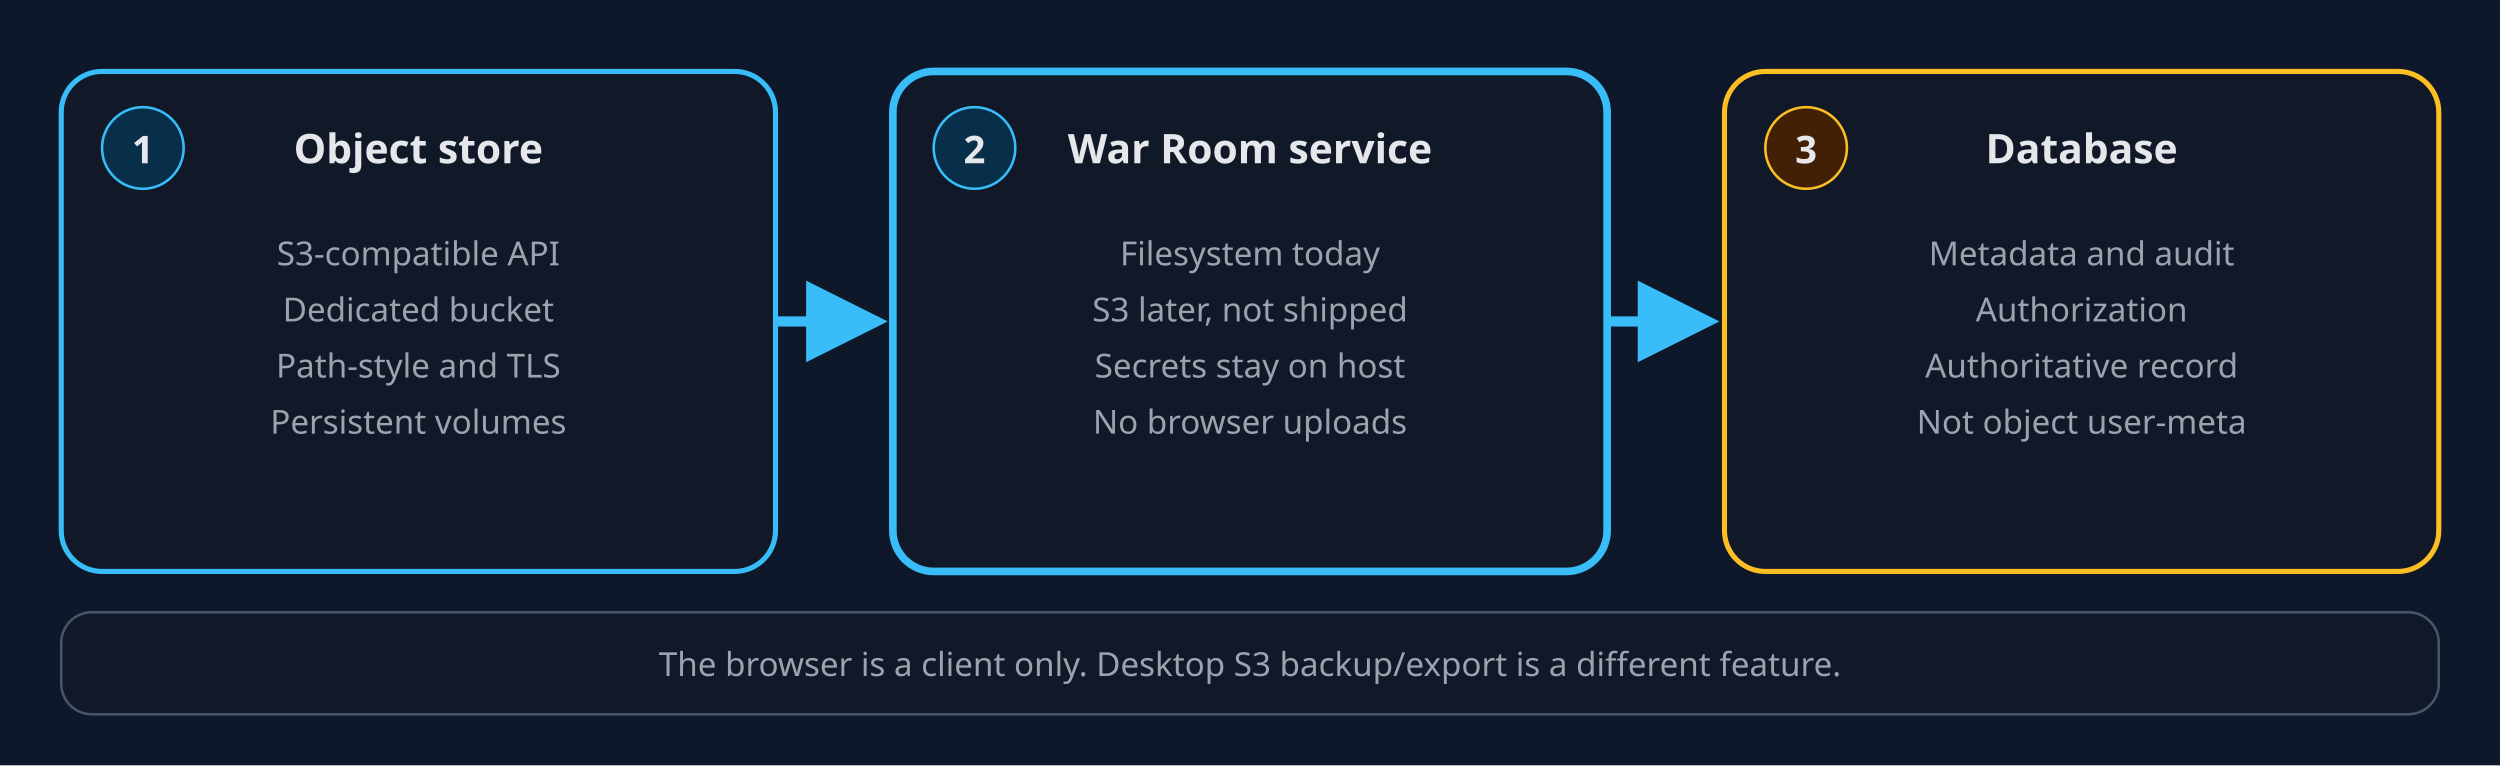
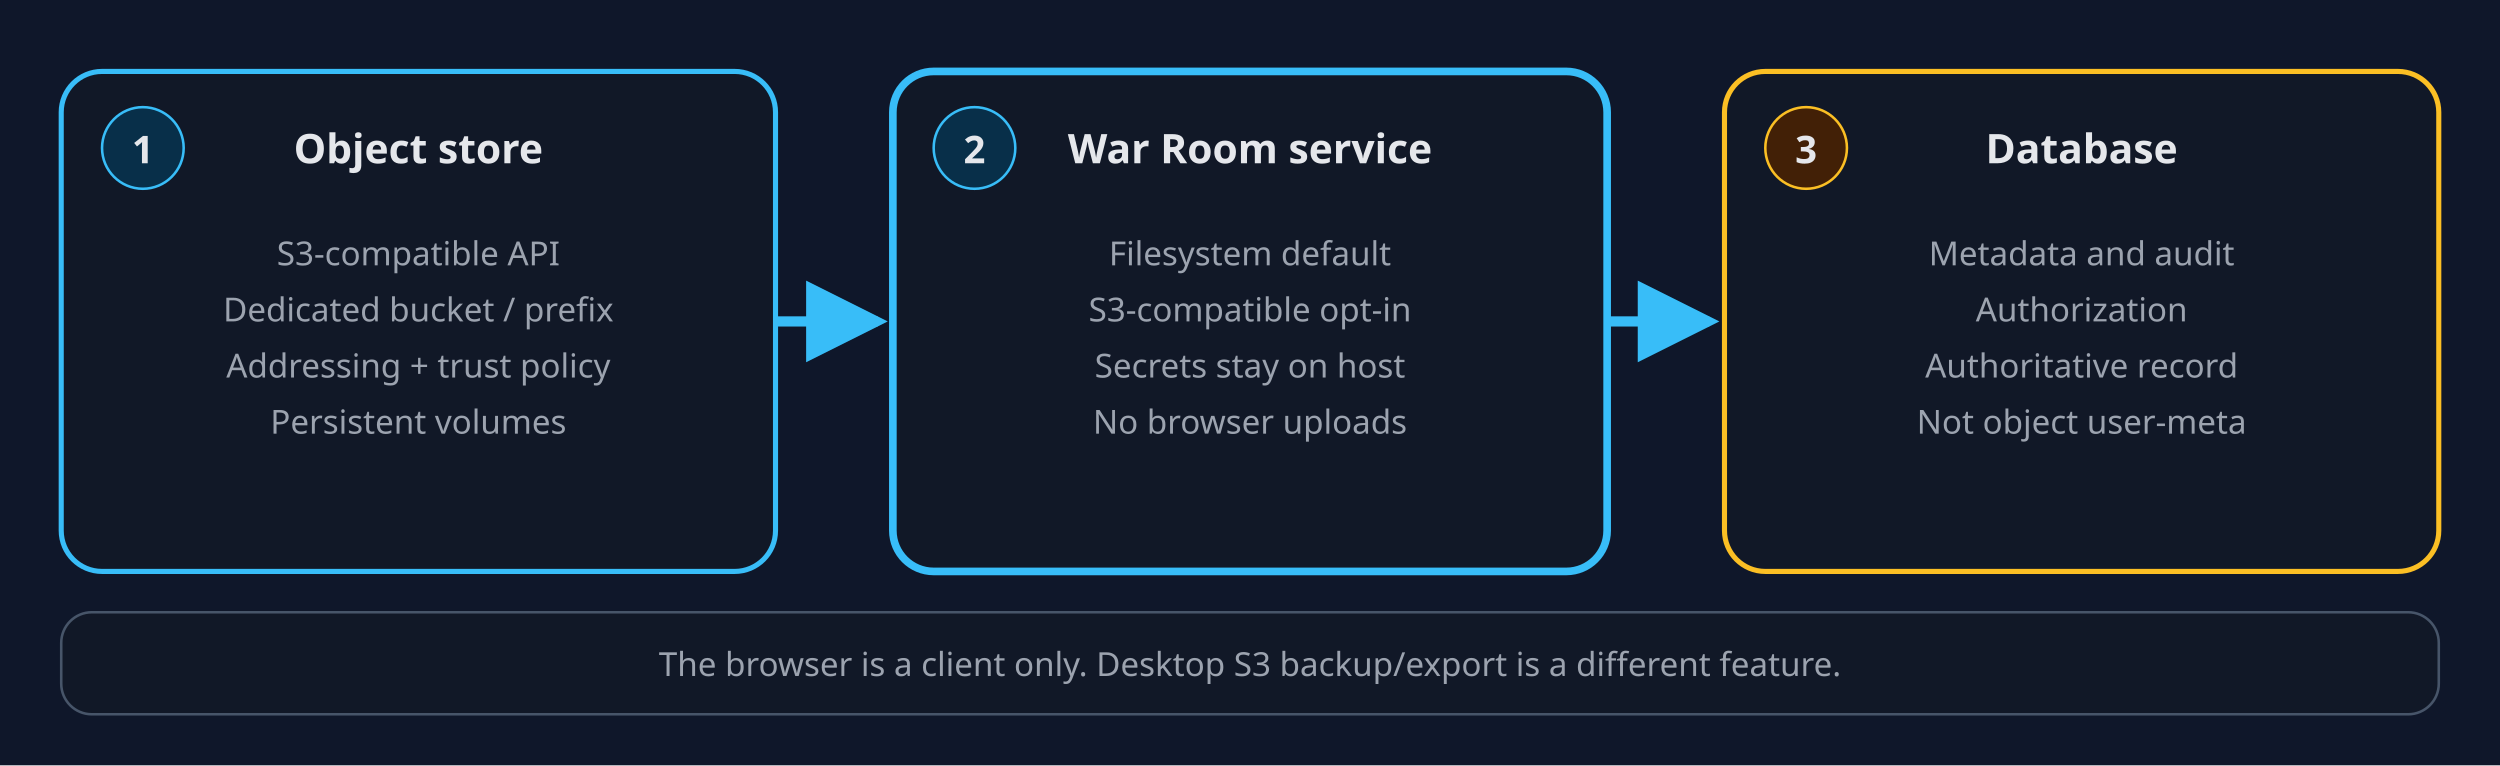
<svg xmlns="http://www.w3.org/2000/svg" viewBox="0 0 980 300" role="img" aria-labelledby="title desc">
  <rect width="980" height="300" fill="#0f172a" />
  <defs>
    <marker id="s3-arrow" markerWidth="8" markerHeight="8" refX="7" refY="4" orient="auto">
      <path d="M0 0 8 4 0 8Z" fill="#38bdf8" />
    </marker>
  </defs>
  <rect x="24" y="28" width="280" height="196" rx="16" fill="#111827" stroke="#38bdf8" stroke-width="2" />
  <circle cx="56" cy="58" r="16" fill="#082f49" stroke="#38bdf8" />
  <text x="56" y="64" text-anchor="middle" fill="#e5e7eb" font-family="system-ui, sans-serif" font-size="15" font-weight="700">1</text>
  <text x="164" y="64" text-anchor="middle" fill="#e5e7eb" font-family="system-ui, sans-serif" font-size="16" font-weight="700">Object store</text>
  <text x="164" y="104" text-anchor="middle" fill="#9ca3af" font-family="system-ui, sans-serif" font-size="13">S3-compatible API</text>
-   <text x="164" y="126" text-anchor="middle" fill="#9ca3af" font-family="system-ui, sans-serif" font-size="13">Dedicated bucket</text>
-   <text x="164" y="148" text-anchor="middle" fill="#9ca3af" font-family="system-ui, sans-serif" font-size="13">Path-style and TLS</text>
+   <text x="164" y="126" text-anchor="middle" fill="#9ca3af" font-family="system-ui, sans-serif" font-size="13">Dedicated bucket / prefix</text>
+   <text x="164" y="148" text-anchor="middle" fill="#9ca3af" font-family="system-ui, sans-serif" font-size="13">Addressing + trust policy</text>
  <text x="164" y="170" text-anchor="middle" fill="#9ca3af" font-family="system-ui, sans-serif" font-size="13">Persistent volumes</text>
  <path d="M304 126H344" stroke="#38bdf8" stroke-width="4" marker-end="url(#s3-arrow)" />
  <rect x="350" y="28" width="280" height="196" rx="16" fill="#111827" stroke="#38bdf8" stroke-width="3" />
  <circle cx="382" cy="58" r="16" fill="#082f49" stroke="#38bdf8" />
  <text x="382" y="64" text-anchor="middle" fill="#e5e7eb" font-family="system-ui, sans-serif" font-size="15" font-weight="700">2</text>
  <text x="490" y="64" text-anchor="middle" fill="#e5e7eb" font-family="system-ui, sans-serif" font-size="16" font-weight="700">War Room service</text>
-   <text x="490" y="104" text-anchor="middle" fill="#9ca3af" font-family="system-ui, sans-serif" font-size="13">Filesystem today</text>
-   <text x="490" y="126" text-anchor="middle" fill="#9ca3af" font-family="system-ui, sans-serif" font-size="13">S3 later, not shipped</text>
+   <text x="490" y="104" text-anchor="middle" fill="#9ca3af" font-family="system-ui, sans-serif" font-size="13">Filesystem default</text>
+   <text x="490" y="126" text-anchor="middle" fill="#9ca3af" font-family="system-ui, sans-serif" font-size="13">S3-compatible opt-in</text>
  <text x="490" y="148" text-anchor="middle" fill="#9ca3af" font-family="system-ui, sans-serif" font-size="13">Secrets stay on host</text>
  <text x="490" y="170" text-anchor="middle" fill="#9ca3af" font-family="system-ui, sans-serif" font-size="13">No browser uploads</text>
  <path d="M630 126H670" stroke="#38bdf8" stroke-width="4" marker-end="url(#s3-arrow)" />
  <rect x="676" y="28" width="280" height="196" rx="16" fill="#111827" stroke="#fbbf24" stroke-width="2" />
  <circle cx="708" cy="58" r="16" fill="#422006" stroke="#fbbf24" />
  <text x="708" y="64" text-anchor="middle" fill="#e5e7eb" font-family="system-ui, sans-serif" font-size="15" font-weight="700">3</text>
  <text x="816" y="64" text-anchor="middle" fill="#e5e7eb" font-family="system-ui, sans-serif" font-size="16" font-weight="700">Database</text>
  <text x="816" y="104" text-anchor="middle" fill="#9ca3af" font-family="system-ui, sans-serif" font-size="13">Metadata and audit</text>
  <text x="816" y="126" text-anchor="middle" fill="#9ca3af" font-family="system-ui, sans-serif" font-size="13">Authorization</text>
  <text x="816" y="148" text-anchor="middle" fill="#9ca3af" font-family="system-ui, sans-serif" font-size="13">Authoritative record</text>
  <text x="816" y="170" text-anchor="middle" fill="#9ca3af" font-family="system-ui, sans-serif" font-size="13">Not object user-meta</text>
  <rect x="24" y="240" width="932" height="40" rx="12" fill="#111827" stroke="#475569" />
  <text x="490" y="265" text-anchor="middle" fill="#9ca3af" font-family="system-ui, sans-serif" font-size="13">The browser is a client only. Desktop S3 backup/export is a different feature.</text>
</svg>
